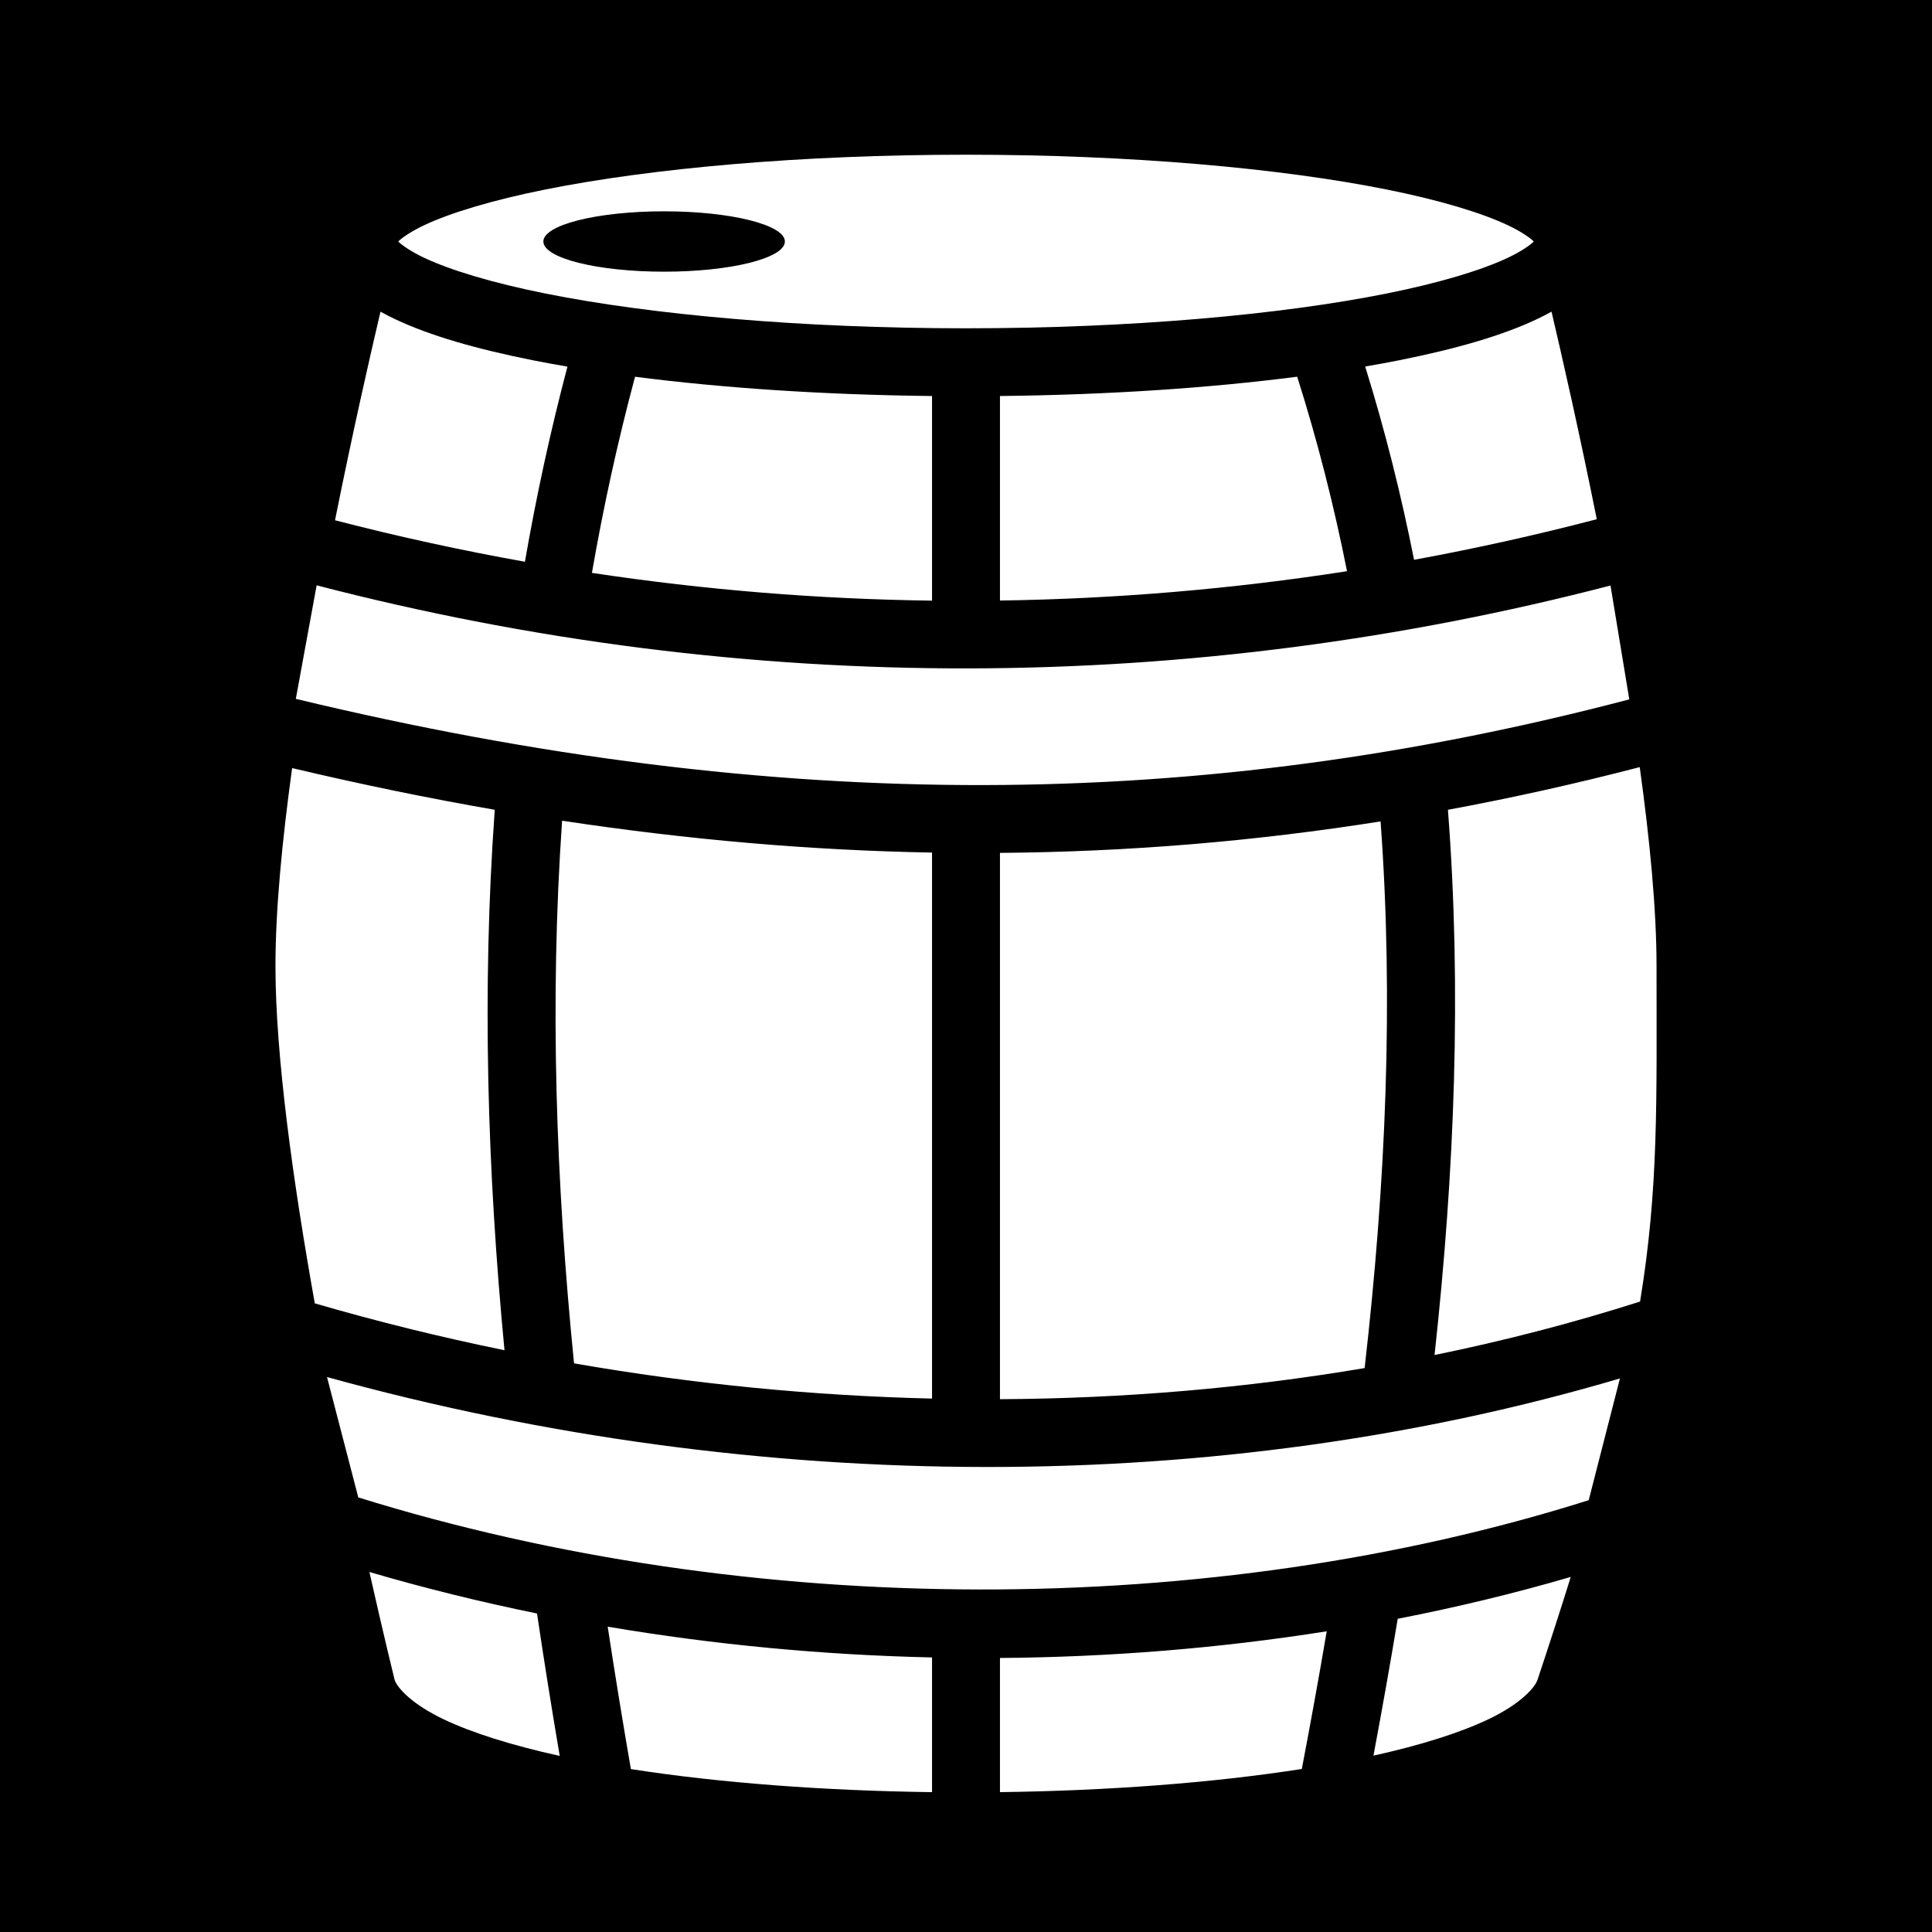
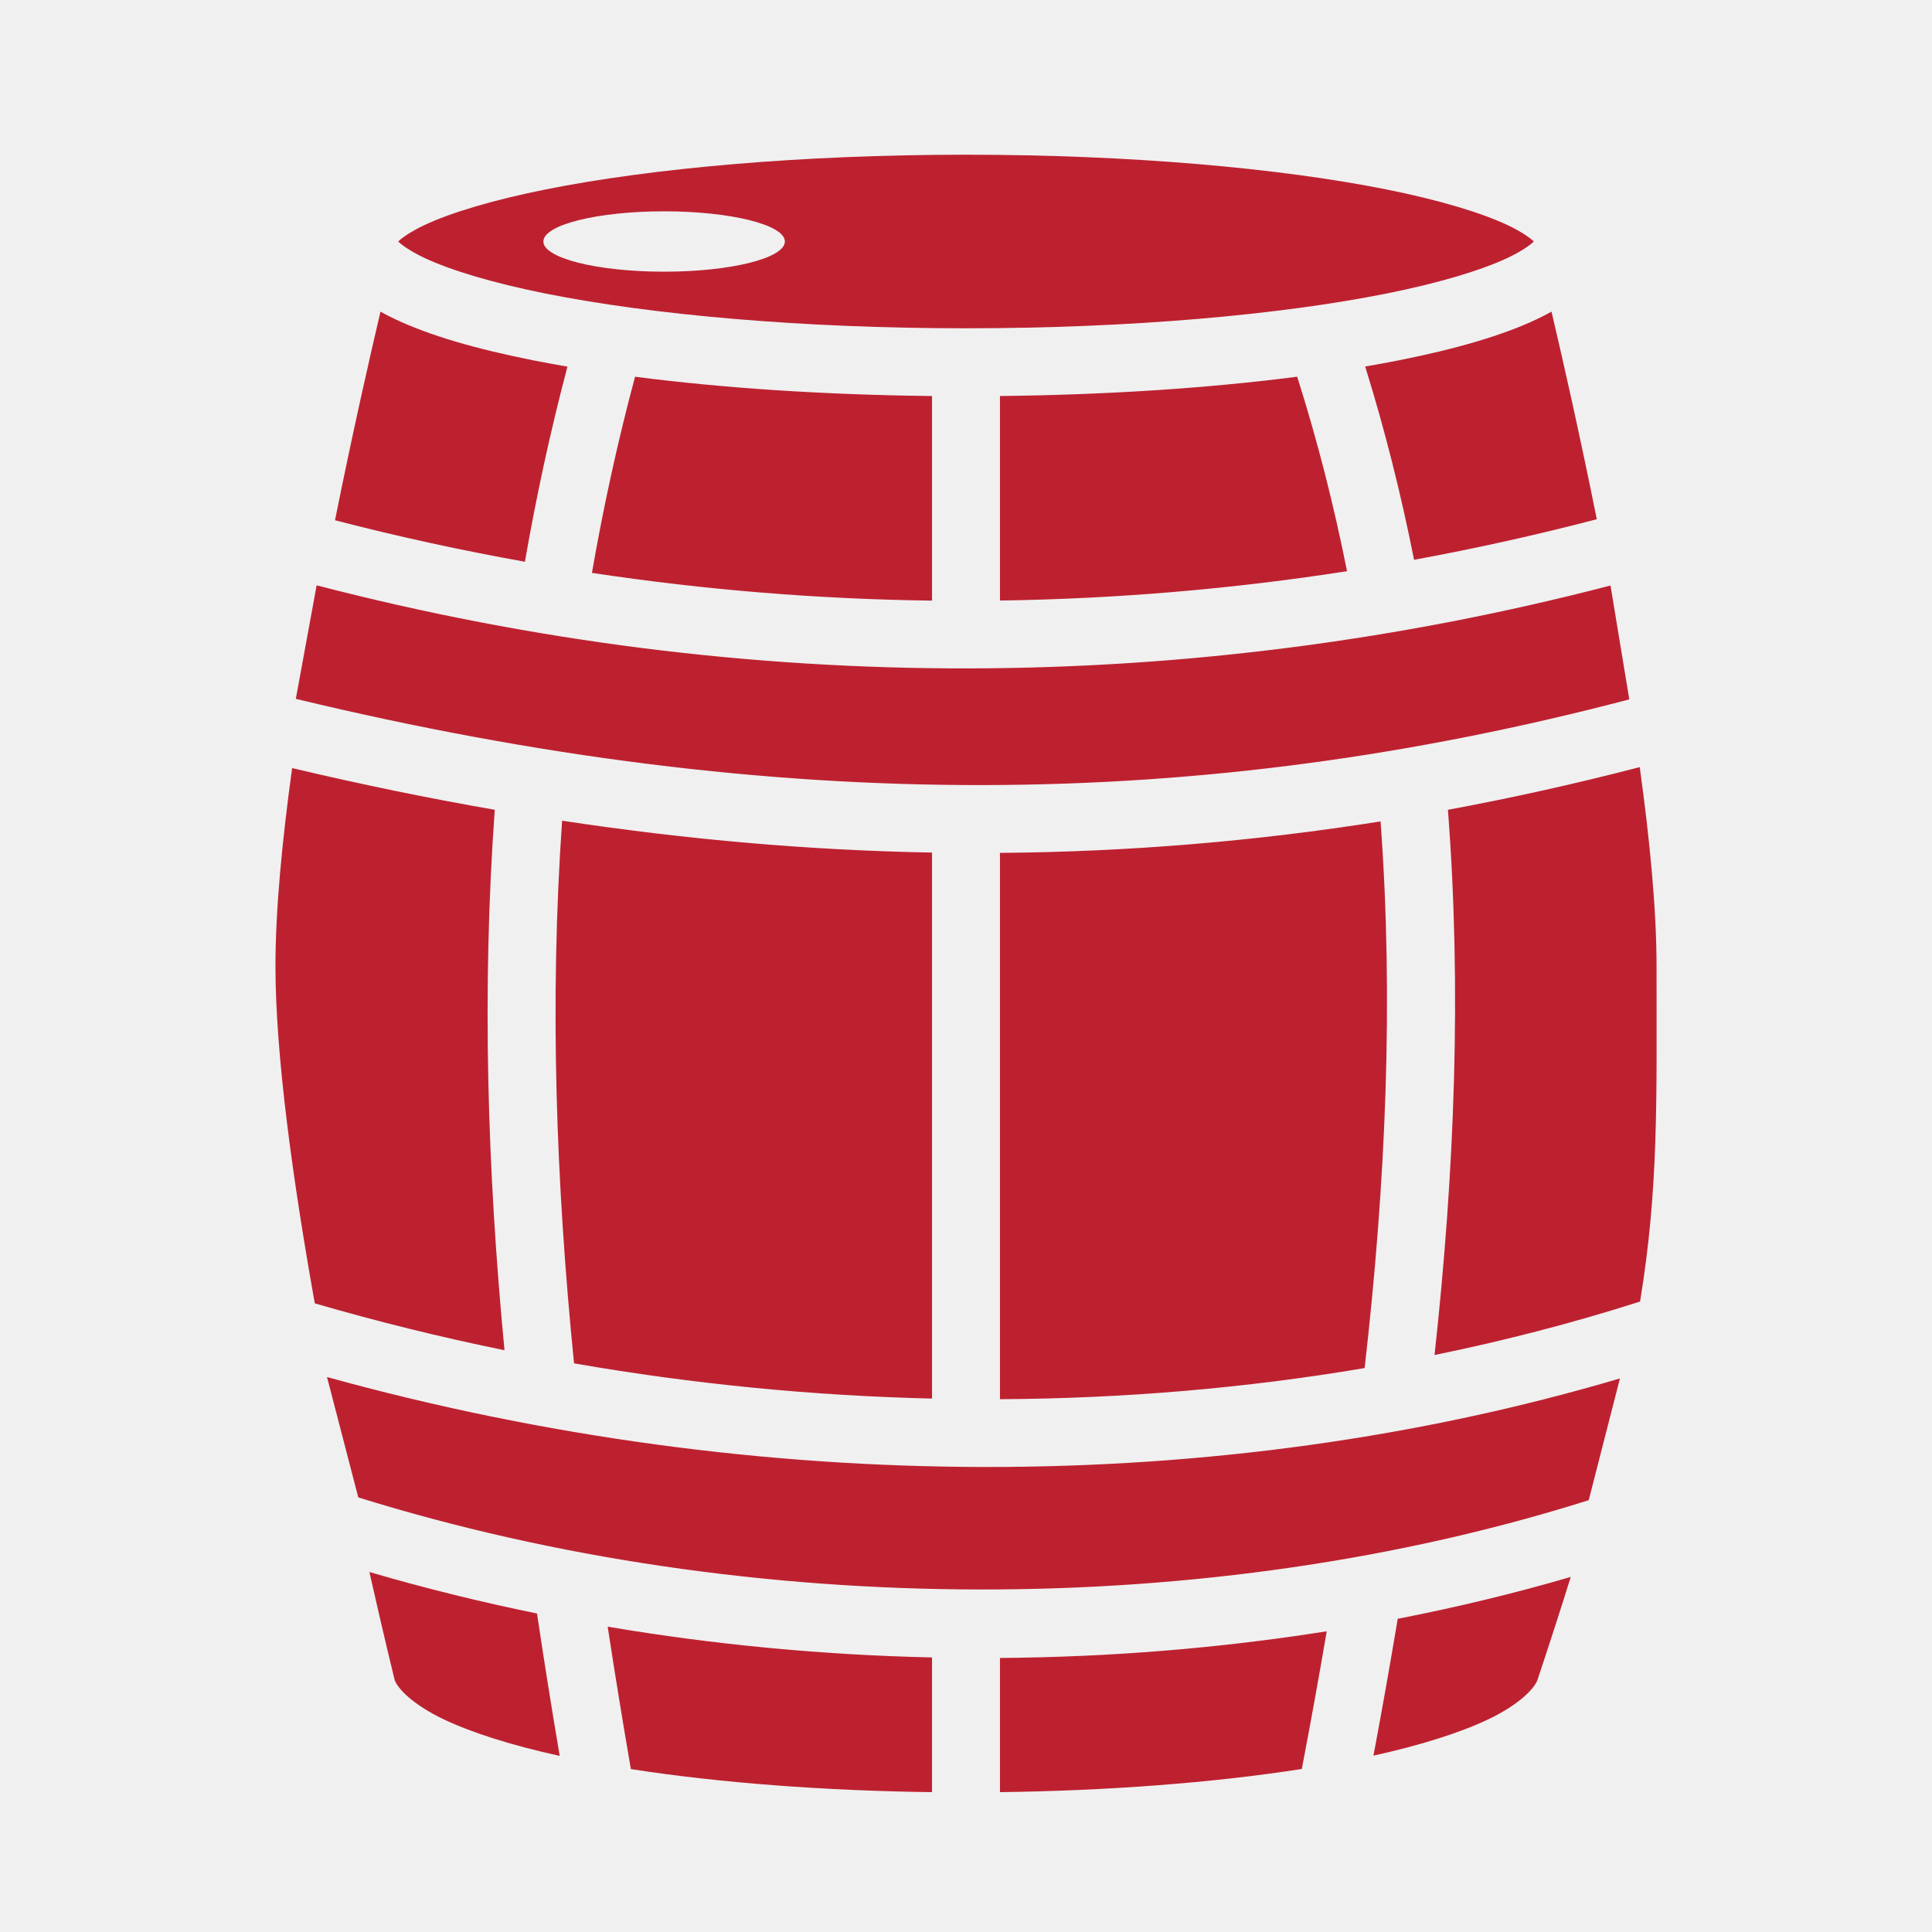
<svg xmlns="http://www.w3.org/2000/svg" viewBox="0 0 512 512">
-   <path d="M0 0h512v512H0z" />
-   <path d="M256 41c-43.696 0-83.28 3.58-111.37 9.197-14.047 2.81-25.26 6.196-32.21 9.483-3.476 1.643-5.842 3.293-6.88 4.306l-.013.014.014.014c1.038 1.013 3.404 2.663 6.88 4.306 6.95 3.287 18.163 6.674 32.21 9.483C172.72 83.42 212.303 87 256 87s83.28-3.58 111.37-9.197c14.047-2.81 25.26-6.196 32.21-9.483 3.476-1.643 5.842-3.293 6.88-4.306l.013-.014-.014-.014c-1.038-1.013-3.404-2.663-6.88-4.306-6.95-3.287-18.163-6.674-32.21-9.483C339.28 44.58 299.697 41 256 41zm-80 15a32 8 0 0 1 32 8 32 8 0 0 1-32 8 32 8 0 0 1-32-8 32 8 0 0 1 32-8zm-75.168 26.594c-2.832 12.035-7.414 32.162-12.05 55.28 16.735 4.338 33.52 7.99 50.327 10.995 2.988-17.203 6.707-34.438 11.27-51.708-3.186-.547-6.3-1.113-9.282-1.71-14.91-2.98-27.13-6.49-36.37-10.86-1.363-.644-2.656-1.307-3.896-1.998zm310.336 0c-1.24.69-2.533 1.354-3.895 1.998-9.24 4.37-21.462 7.88-36.37 10.86-2.93.587-5.99 1.142-9.116 1.68 5.27 16.954 9.544 34.033 12.953 51.22 16.26-2.983 32.412-6.568 48.424-10.754-4.617-23-9.175-43.017-11.996-55.004zm-67.4 17.238c-23.065 2.982-49.9 4.803-78.768 5.117v54.198c30.885-.445 61.603-3.05 91.975-7.773-3.45-17.334-7.805-34.523-13.207-51.543zm-175.475.008c-4.647 17.345-8.416 34.67-11.426 51.98 30.062 4.54 60.16 6.967 90.133 7.354V104.95c-28.842-.314-55.656-2.133-78.707-5.11zm-84.38 55.277l-5.518 30.088c128.542 30.936 239.89 29.948 353.384.137l-4.98-30.172c-110.776 28.798-228.035 29.785-342.886-.053zm350.634 48.176c-16.95 4.406-33.876 8.174-50.83 11.312 3.656 47.603 1.776 95.87-3.55 144.49 18.6-3.803 36.796-8.527 54.468-14.17C439.592 314.762 439 291.606 439 256c0-14.915-1.77-33.334-4.453-52.707zm-357.13.256C74.758 222.827 73 241.15 73 256c0 23.794 4.678 57.228 10.424 89.404 16.604 4.828 33.386 8.97 50.27 12.418-4.532-47.516-6.03-95.247-2.577-143.222-17.624-3.063-35.507-6.74-53.7-11.05zm71.546 13.944c-3.336 47.978-1.63 95.883 3.164 143.813 31.553 5.49 63.348 8.592 94.873 9.33V225.94c-31.995-.576-64.57-3.38-98.037-8.446zm216.902.19c-33.303 5.275-66.792 8.068-100.865 8.34V370.8c32.816-.174 65.224-2.93 96.64-8.25 5.61-49.032 7.722-97.417 4.225-144.866zM86.66 364.93l8.29 31.9c104.15 32.39 225.75 32.428 326.077.733l8.272-32.264c-106.024 31.367-228.01 31.34-342.64-.37zm11.236 51.666c3.816 16.945 6.585 28.183 6.704 28.662.792 2.185 4.694 6.427 12.96 10.37 7.587 3.616 18.215 6.947 30.77 9.704-2.132-12.566-4.142-25.147-6.016-37.74-15.03-3.066-29.865-6.733-44.418-10.996zm318.366 1.31c-14.934 4.36-30.254 8.052-45.852 11.086-2.007 12.08-4.16 24.172-6.43 36.272 12.422-2.745 22.935-6.05 30.46-9.637 8.376-3.994 12.302-8.315 13.02-10.473 3.26-9.78 6.178-18.815 8.802-27.248zm-255.217 13.18c1.917 12.574 3.97 25.154 6.144 37.74 23.637 3.684 51.525 5.748 79.81 6.11V439.24c-28.815-.644-57.66-3.36-85.955-8.154zm190.55 1.223c-28.306 4.484-57.373 6.847-86.595 7.07v35.556c28.358-.363 56.317-2.437 79.994-6.14 2.33-12.19 4.538-24.353 6.602-36.487z" fill="#fff" fill-rule="evenodd" />
+   <path d="M256 41c-43.696 0-83.28 3.58-111.37 9.197-14.047 2.81-25.26 6.196-32.21 9.483-3.476 1.643-5.842 3.293-6.88 4.306l-.013.014.014.014c1.038 1.013 3.404 2.663 6.88 4.306 6.95 3.287 18.163 6.674 32.21 9.483C172.72 83.42 212.303 87 256 87s83.28-3.58 111.37-9.197c14.047-2.81 25.26-6.196 32.21-9.483 3.476-1.643 5.842-3.293 6.88-4.306l.013-.014-.014-.014c-1.038-1.013-3.404-2.663-6.88-4.306-6.95-3.287-18.163-6.674-32.21-9.483C339.28 44.58 299.697 41 256 41zm-80 15a32 8 0 0 1 32 8 32 8 0 0 1-32 8 32 8 0 0 1-32-8 32 8 0 0 1 32-8zm-75.168 26.594c-2.832 12.035-7.414 32.162-12.05 55.28 16.735 4.338 33.52 7.99 50.327 10.995 2.988-17.203 6.707-34.438 11.27-51.708-3.186-.547-6.3-1.113-9.282-1.71-14.91-2.98-27.13-6.49-36.37-10.86-1.363-.644-2.656-1.307-3.896-1.998zm310.336 0c-1.24.69-2.533 1.354-3.895 1.998-9.24 4.37-21.462 7.88-36.37 10.86-2.93.587-5.99 1.142-9.116 1.68 5.27 16.954 9.544 34.033 12.953 51.22 16.26-2.983 32.412-6.568 48.424-10.754-4.617-23-9.175-43.017-11.996-55.004zm-67.4 17.238c-23.065 2.982-49.9 4.803-78.768 5.117v54.198c30.885-.445 61.603-3.05 91.975-7.773-3.45-17.334-7.805-34.523-13.207-51.543zm-175.475.008c-4.647 17.345-8.416 34.67-11.426 51.98 30.062 4.54 60.16 6.967 90.133 7.354V104.95c-28.842-.314-55.656-2.133-78.707-5.11zm-84.38 55.277l-5.518 30.088c128.542 30.936 239.89 29.948 353.384.137l-4.98-30.172c-110.776 28.798-228.035 29.785-342.886-.053zm350.634 48.176c-16.95 4.406-33.876 8.174-50.83 11.312 3.656 47.603 1.776 95.87-3.55 144.49 18.6-3.803 36.796-8.527 54.468-14.17C439.592 314.762 439 291.606 439 256c0-14.915-1.77-33.334-4.453-52.707zm-357.13.256C74.758 222.827 73 241.15 73 256c0 23.794 4.678 57.228 10.424 89.404 16.604 4.828 33.386 8.97 50.27 12.418-4.532-47.516-6.03-95.247-2.577-143.222-17.624-3.063-35.507-6.74-53.7-11.05zm71.546 13.944c-3.336 47.978-1.63 95.883 3.164 143.813 31.553 5.49 63.348 8.592 94.873 9.33V225.94c-31.995-.576-64.57-3.38-98.037-8.446zm216.902.19c-33.303 5.275-66.792 8.068-100.865 8.34V370.8c32.816-.174 65.224-2.93 96.64-8.25 5.61-49.032 7.722-97.417 4.225-144.866zM86.66 364.93l8.29 31.9c104.15 32.39 225.75 32.428 326.077.733l8.272-32.264c-106.024 31.367-228.01 31.34-342.64-.37zm11.236 51.666c3.816 16.945 6.585 28.183 6.704 28.662.792 2.185 4.694 6.427 12.96 10.37 7.587 3.616 18.215 6.947 30.77 9.704-2.132-12.566-4.142-25.147-6.016-37.74-15.03-3.066-29.865-6.733-44.418-10.996zm318.366 1.31c-14.934 4.36-30.254 8.052-45.852 11.086-2.007 12.08-4.16 24.172-6.43 36.272 12.422-2.745 22.935-6.05 30.46-9.637 8.376-3.994 12.302-8.315 13.02-10.473 3.26-9.78 6.178-18.815 8.802-27.248zm-255.217 13.18c1.917 12.574 3.97 25.154 6.144 37.74 23.637 3.684 51.525 5.748 79.81 6.11V439.24c-28.815-.644-57.66-3.36-85.955-8.154zm190.55 1.223c-28.306 4.484-57.373 6.847-86.595 7.07v35.556c28.358-.363 56.317-2.437 79.994-6.14 2.33-12.19 4.538-24.353 6.602-36.487z" fill="#bd2130" fill-rule="evenodd" />
</svg>
